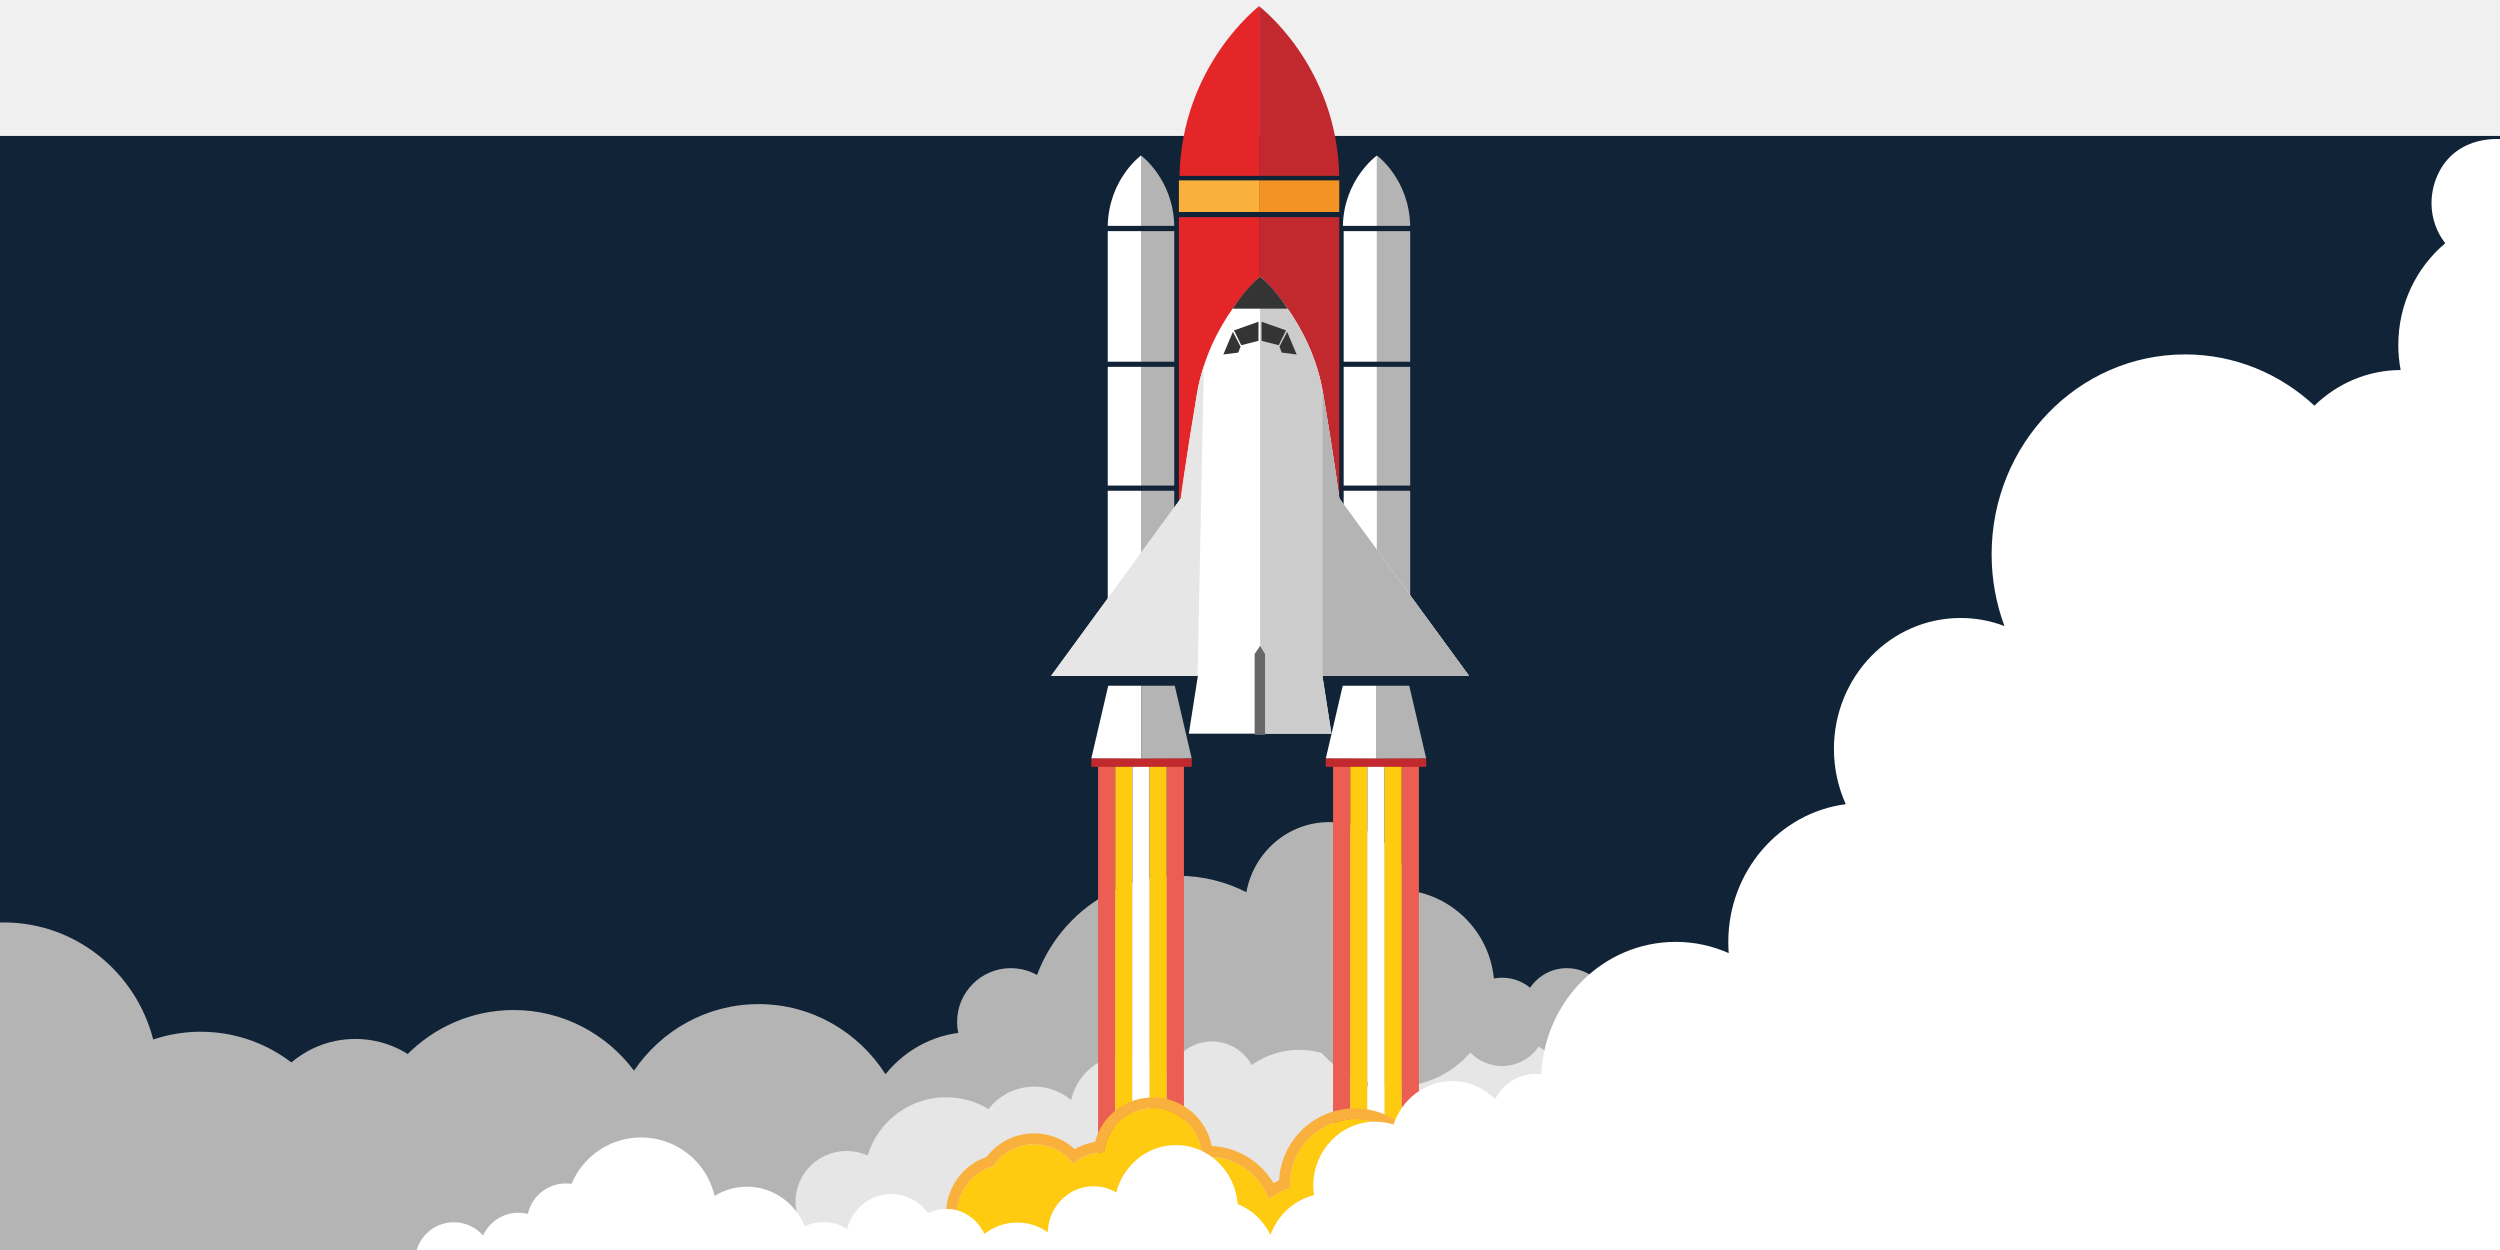
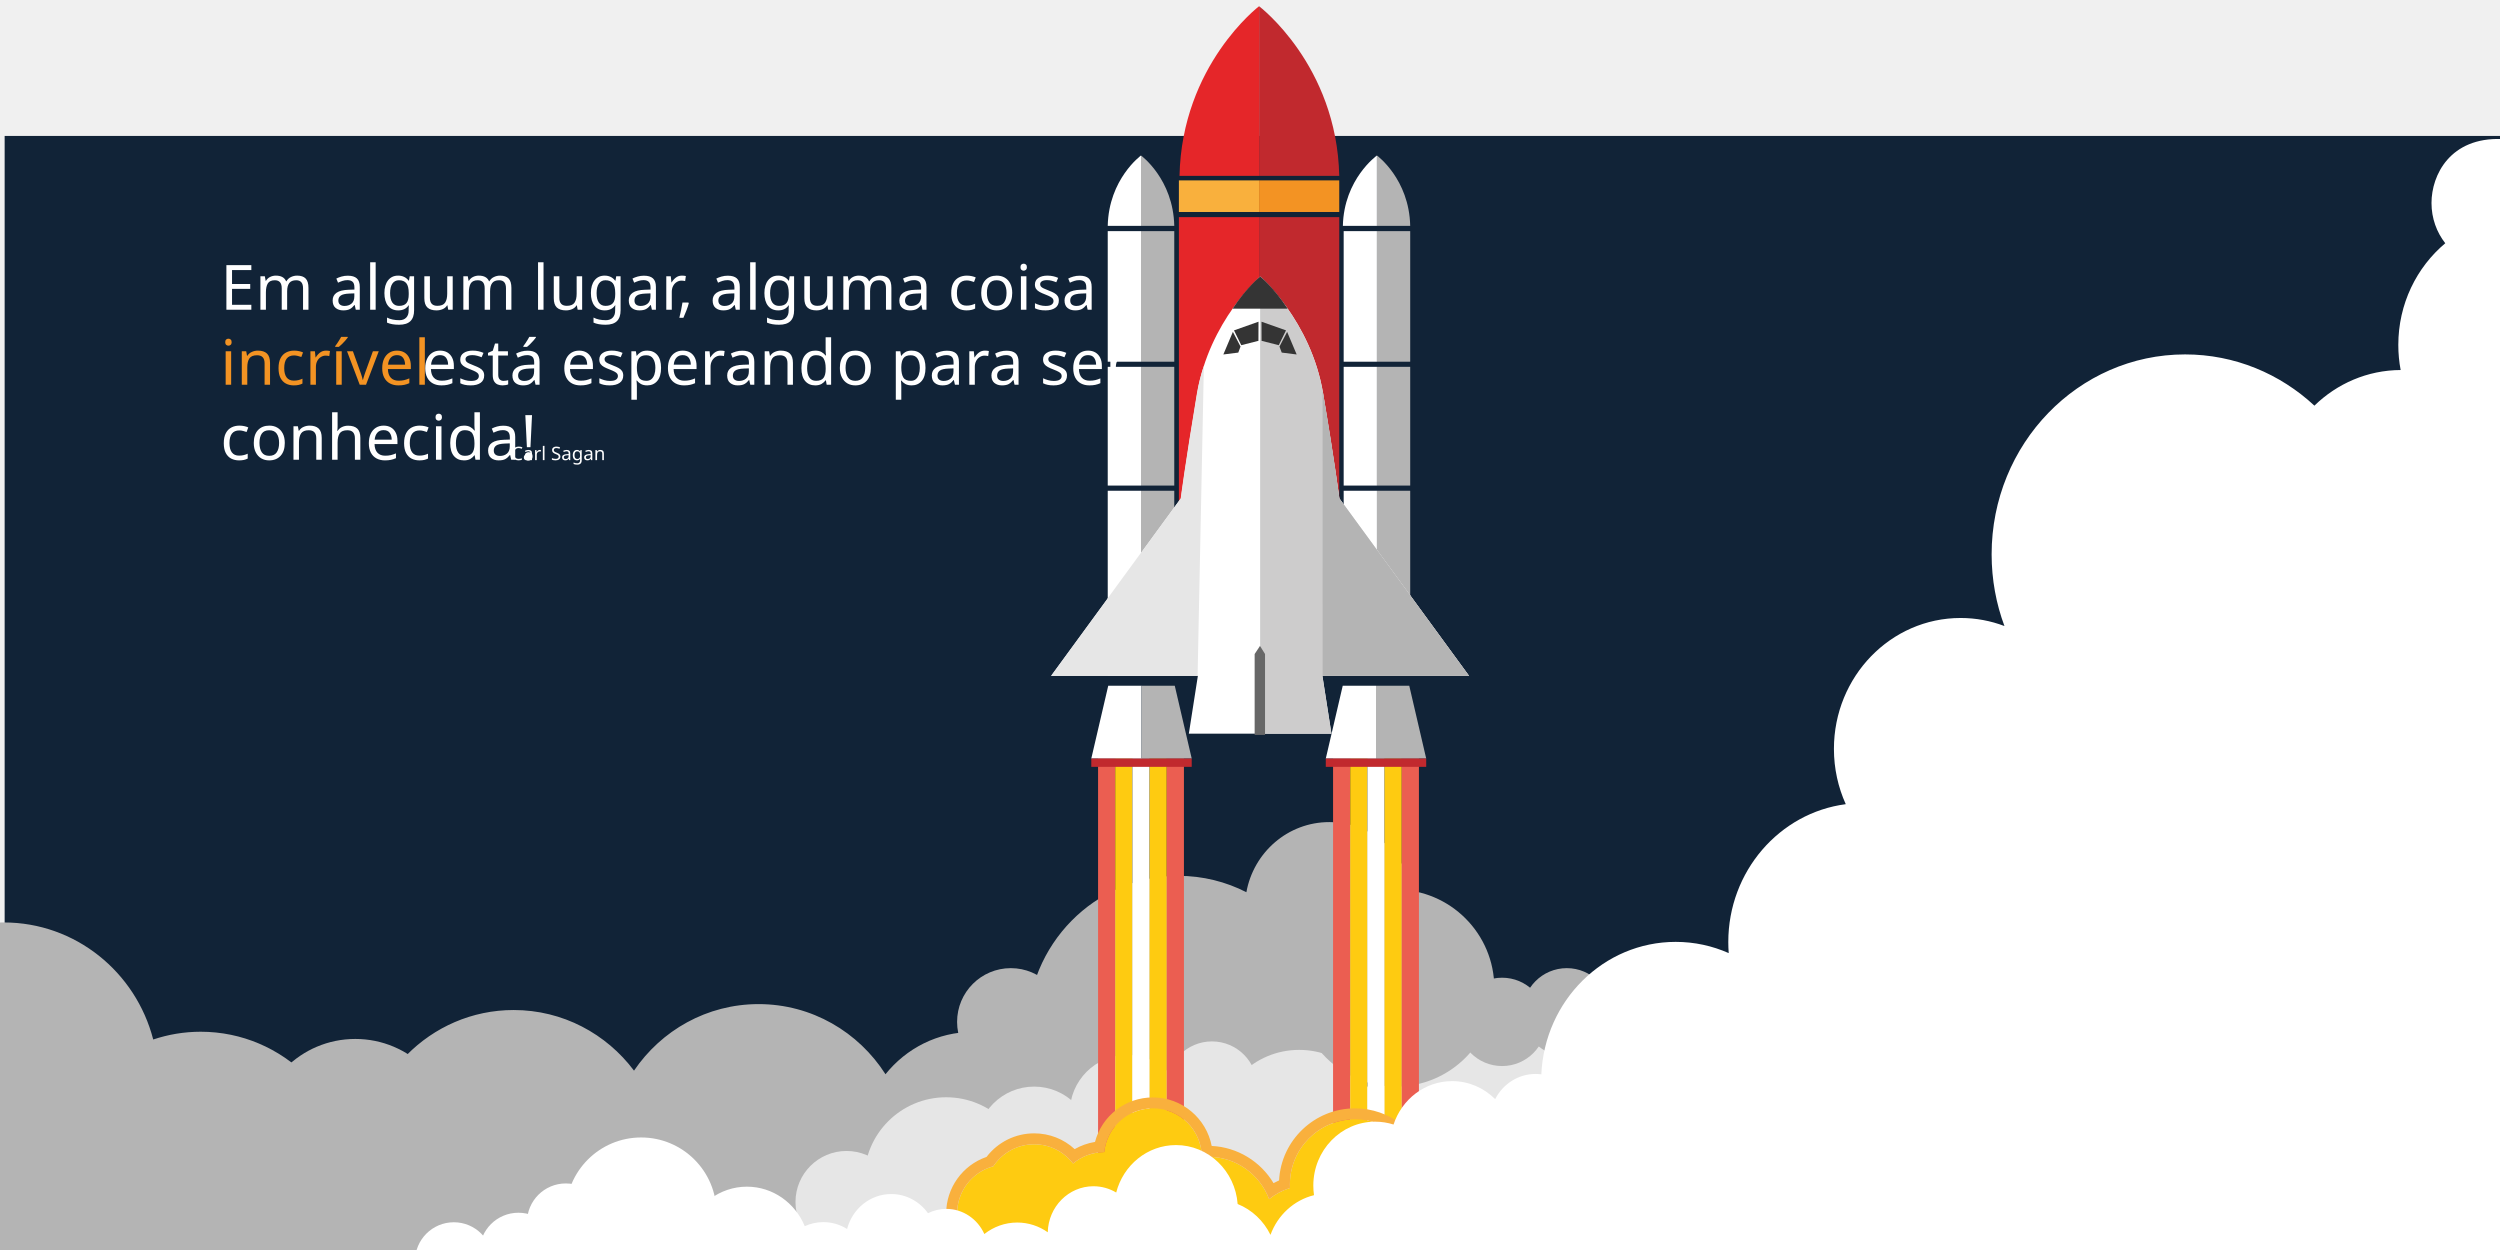
<svg xmlns="http://www.w3.org/2000/svg" version="1.1" id="Layer_1" x="0px" y="0px" width="1600px" height="800px" viewBox="0 0 1600 800" enable-background="new 0 0 1600 800" xml:space="preserve">
-   <rect y="87" fill="#112337" width="1600" height="713" />
-   <path fill="#B4B4B4" d="M0,791.021c0.804,0.02,1.602,0.06,2.413,0.06c11.56,0,22.648-2.034,32.959-5.736  c2.118,7.589,5.117,14.8,8.868,21.522h168.447c1.083-1.943,2.106-3.926,3.061-5.948c3.835,0.174,7.763,0.265,11.766,0.265  c7.47,0,14.68-0.319,21.499-0.906c1.541,2.269,3.176,4.465,4.893,6.59h149.667c1.717-2.126,3.353-4.322,4.892-6.592  c1.708,2.277,3.515,4.476,5.407,6.592H557.09c5.753-6.435,10.687-13.642,14.615-21.457c13.053,13.257,31.089,21.457,51.011,21.457  c38.977,0,70.712-31.391,72.062-70.623c16.403,12.982,37.016,20.738,59.425,20.738c53.437,0,96.756-43.977,96.756-98.223  c0-7.954-0.954-15.677-2.713-23.082c0.836,0.039,1.675,0.064,2.52,0.064c29.814,0,53.982-24.535,53.982-54.803  c0-30.266-24.168-54.801-53.982-54.801c-26.476,0-48.483,19.354-53.083,44.879c-13.076-6.689-27.837-10.48-43.479-10.48  c-53.436,0-96.754,43.975-96.754,98.223c0,3.747,0.226,7.439,0.629,11.077c-10.453-5.981-22.509-9.41-35.362-9.41  c-22.604,0-42.774,10.564-55.998,27.088c-17.242-27.006-47.169-44.888-81.23-44.888c-33.084,0-62.278,16.867-79.725,42.585  c-17.676-23.571-45.593-38.797-77.024-38.797c-53.438,0-96.756,43.976-96.756,98.223c0,4.138,0.281,8.207,0.771,12.209  c-1.733-0.035-3.477-0.059-5.24-0.059c-0.79,0-1.57,0.01-2.354,0.018c-0.91-53.448-43.846-96.498-96.712-96.498  c-10.623,0-20.832,1.763-30.393,4.973c-11.096-43.104-49.706-74.913-95.642-74.913c-0.809,0-1.608,0.023-2.413,0.043V791.021z" />
+   <rect x="2.975" y="87" fill="#112337" width="1600" height="713" />
+   <path fill="#B4B4B4" d="M0,791.021c0.804,0.02,1.602,0.06,2.413,0.06c11.56,0,22.648-2.034,32.959-5.736  c2.118,7.589,5.117,14.8,8.868,21.522h168.447c1.083-1.943,2.106-3.926,3.061-5.948c3.835,0.174,7.763,0.265,11.766,0.265  c7.47,0,14.68-0.318,21.499-0.905c1.541,2.269,3.176,4.465,4.893,6.59h149.667c1.717-2.126,3.353-4.322,4.892-6.592  c1.708,2.276,3.516,4.476,5.407,6.592H557.09c5.753-6.436,10.688-13.643,14.615-21.457c13.053,13.257,31.089,21.457,51.011,21.457  c38.978,0,70.712-31.392,72.062-70.623c16.402,12.981,37.016,20.738,59.425,20.738c53.437,0,96.756-43.978,96.756-98.224  c0-7.954-0.954-15.677-2.713-23.082c0.836,0.039,1.675,0.064,2.52,0.064c29.814,0,53.982-24.535,53.982-54.803  c0-30.267-24.168-54.802-53.982-54.802c-26.476,0-48.482,19.354-53.083,44.879c-13.075-6.688-27.837-10.479-43.479-10.479  c-53.437,0-96.754,43.975-96.754,98.223c0,3.747,0.226,7.439,0.629,11.077c-10.453-5.98-22.509-9.41-35.362-9.41  c-22.604,0-42.773,10.564-55.998,27.089c-17.242-27.007-47.169-44.889-81.229-44.889c-33.084,0-62.278,16.867-79.726,42.585  c-17.676-23.57-45.593-38.797-77.023-38.797c-53.438,0-96.756,43.977-96.756,98.224c0,4.138,0.281,8.206,0.771,12.209  c-1.733-0.035-3.477-0.06-5.24-0.06c-0.79,0-1.57,0.01-2.354,0.019c-0.91-53.448-43.846-96.498-96.712-96.498  c-10.623,0-20.832,1.763-30.393,4.973C86.96,622.177,48.35,590.368,2.414,590.368c-0.809,0-1.608,0.023-2.413,0.043L0,791.021  L0,791.021z" />
  <g>
    <circle fill="#E6E6E6" cx="661.856" cy="732.348" r="36.923" />
    <circle fill="#E6E6E6" cx="721.555" cy="712.045" r="36.923" />
-     <circle fill="#E6E6E6" cx="758.478" cy="739.271" r="36.923" />
-     <circle fill="#E6E6E6" cx="775.649" cy="695.425" r="28.923" />
+     <circle fill="#E6E6E6" cx="758.479" cy="739.271" r="36.923" />
+     <circle fill="#E6E6E6" cx="775.648" cy="695.425" r="28.923" />
    <circle fill="#E6E6E6" cx="831.464" cy="724.348" r="52.423" />
    <circle fill="#E6E6E6" cx="605.538" cy="754.674" r="52.423" />
    <circle fill="#E6E6E6" cx="896.706" cy="732.348" r="41.423" />
    <circle fill="#E6E6E6" cx="944.042" cy="695.425" r="41.423" />
    <circle fill="#E6E6E6" cx="1002.757" cy="682.925" r="41.423" />
    <circle fill="#E6E6E6" cx="541.766" cy="769.271" r="32.65" />
  </g>
  <circle fill="#FFFFFF" cx="410.334" cy="776.192" r="48.211" />
  <circle fill="#FFFFFF" cx="362.123" cy="782.248" r="24.849" />
  <circle fill="#FFFFFF" cx="331.79" cy="801" r="24.849" />
  <circle fill="#FFFFFF" cx="290.457" cy="807.097" r="24.849" />
  <circle fill="#B4B4B4" cx="227.4" cy="727.981" r="63.056" />
  <circle fill="#B4B4B4" cx="34.434" cy="807.096" r="63.056" />
  <circle fill="#B4B4B4" cx="893.319" cy="632.368" r="63.057" />
  <g>
    <g id="XMLID_194_">
      <rect id="XMLID_201_" x="708.949" y="147.922" fill="#FFFFFF" width="21.29" height="83.573" />
      <rect id="XMLID_200_" x="708.949" y="234.776" fill="#FFFFFF" width="21.29" height="75.988" />
      <rect id="XMLID_199_" x="730.239" y="147.922" fill="#B4B4B4" width="21.29" height="83.573" />
      <rect id="XMLID_198_" x="730.239" y="234.776" fill="#B4B4B4" width="21.29" height="75.988" />
      <rect id="XMLID_197_" x="730.239" y="314.085" fill="#B4B4B4" width="21.29" height="118.368" />
-       <path id="XMLID_196_" fill="#FFFFFF" d="M730.239,99.523c0,0-20.64,15.035-21.29,45.035h21.29V99.523z" />
+       <path id="XMLID_196_" fill="#FFFFFF" d="M730.239,99.523c0,0-20.641,15.035-21.29,45.035h21.29V99.523z" />
      <path id="XMLID_195_" fill="#B4B4B4" d="M730.239,99.523c0,0,20.669,15.035,21.29,45.035h-21.29V99.523z" />
      <rect id="XMLID_202_" x="708.949" y="314.085" fill="#FFFFFF" width="21.29" height="118.368" />
    </g>
    <g id="XMLID_185_">
      <rect id="XMLID_192_" x="859.949" y="147.922" fill="#FFFFFF" width="21.289" height="83.573" />
      <rect id="XMLID_191_" x="859.949" y="234.776" fill="#FFFFFF" width="21.289" height="75.988" />
      <rect id="XMLID_190_" x="881.238" y="147.922" fill="#B4B4B4" width="21.291" height="83.573" />
      <rect id="XMLID_189_" x="881.238" y="234.776" fill="#B4B4B4" width="21.291" height="75.988" />
      <rect id="XMLID_188_" x="881.238" y="314.085" fill="#B4B4B4" width="21.291" height="118.368" />
      <rect id="XMLID_193_" x="859.949" y="314.085" fill="#FFFFFF" width="21.289" height="118.368" />
      <path id="XMLID_187_" fill="#FFFFFF" d="M881.238,99.523c0,0-21.135,15.035-21.801,45.035h21.801V99.523z" />
      <path id="XMLID_186_" fill="#B4B4B4" d="M881.238,99.523c0,0,20.67,15.035,21.291,45.035h-21.291V99.523z" />
    </g>
    <g>
-       <rect id="XMLID_184_" x="754.49" y="115.449" fill="#F9B03D" width="51.315" height="20.227" />
+       <rect id="XMLID_184_" x="754.49" y="115.449" fill="#F9B03D" width="51.314" height="20.227" />
      <rect id="XMLID_183_" x="805.805" y="115.449" fill="#F39323" width="51.316" height="20.227" />
-       <rect id="XMLID_182_" x="754.49" y="138.962" fill="#E52629" width="51.315" height="288.241" />
+       <rect id="XMLID_182_" x="754.49" y="138.962" fill="#E52629" width="51.314" height="288.241" />
      <rect id="XMLID_181_" x="805.805" y="138.962" fill="#C1292E" width="51.316" height="288.241" />
      <path id="XMLID_180_" fill="#E52629" d="M805.803,3.984c0,0-49.389,37.573-50.918,108.573h50.918V3.984z" />
-       <path id="XMLID_179_" fill="#C1292E" d="M805.816,3.984c0,0,49.781,37.573,51.305,108.573h-51.305V3.984z" />
+       <path id="XMLID_179_" fill="#C1292E" d="M805.816,3.984c0,0,49.78,37.573,51.305,108.573h-51.305V3.984z" />
    </g>
    <g>
      <g>
        <rect id="XMLID_160_" x="702.764" y="485.479" fill="#EB5E51" width="10.99" height="257.079" />
        <rect id="XMLID_159_" x="713.754" y="485.479" fill="#FECB11" width="10.991" height="257.079" />
        <rect id="XMLID_158_" x="724.746" y="485.479" fill="#FFFFFF" width="10.99" height="257.079" />
        <rect id="XMLID_157_" x="735.736" y="485.479" fill="#FECB11" width="10.99" height="257.079" />
-         <rect id="XMLID_156_" x="746.726" y="485.479" fill="#EB5E51" width="10.991" height="257.079" />
+         <rect id="XMLID_156_" x="746.727" y="485.479" fill="#EB5E51" width="10.99" height="257.079" />
      </g>
      <g>
-         <polygon id="XMLID_207_" fill="#FFFFFF" points="730.562,485.479 698.425,485.479 709.272,438.881 730.562,438.881    " />
+         <polygon id="XMLID_207_" fill="#FFFFFF" points="730.562,485.479 698.425,485.479 709.271,438.881 730.562,438.881    " />
        <polygon id="XMLID_206_" fill="#B4B4B4" points="730.562,485.479 762.698,485.479 751.852,438.881 730.562,438.881    " />
-         <rect id="XMLID_150_" x="698.425" y="485.479" fill="#C1292E" width="64.272" height="5.302" />
+         <rect id="XMLID_150_" x="698.425" y="485.479" fill="#C1292E" width="64.272" height="5.303" />
      </g>
    </g>
    <g>
      <g>
        <rect id="XMLID_155_" x="853.162" y="485.479" fill="#EB5E51" width="10.99" height="257.079" />
-         <rect id="XMLID_154_" x="864.152" y="485.479" fill="#FECB11" width="10.99" height="257.079" />
+         <rect id="XMLID_154_" x="864.152" y="485.479" fill="#FECB11" width="10.989" height="257.079" />
        <rect id="XMLID_153_" x="875.143" y="485.479" fill="#FFFFFF" width="10.99" height="257.079" />
        <rect id="XMLID_152_" x="886.133" y="485.479" fill="#FECB11" width="10.99" height="257.079" />
        <rect id="XMLID_151_" x="897.123" y="485.479" fill="#EB5E51" width="10.99" height="257.079" />
      </g>
      <g>
        <polygon id="XMLID_205_" fill="#FFFFFF" points="880.639,485.479 848.502,485.479 859.348,438.881 880.639,438.881    " />
        <polygon id="XMLID_204_" fill="#B4B4B4" points="880.639,485.479 912.773,485.479 901.928,438.881 880.639,438.881    " />
-         <rect id="XMLID_149_" x="848.502" y="485.479" fill="#C1292E" width="64.271" height="5.302" />
+         <rect id="XMLID_149_" x="848.502" y="485.479" fill="#C1292E" width="64.271" height="5.303" />
      </g>
    </g>
    <g>
-       <path id="XMLID_177_" fill="#FFFFFF" d="M940.174,432.558L857.16,318.984c0,0-2.674-20.995-10.385-67.271    c-7.713-46.276-40.289-74.729-40.289-74.729s-32.575,28.434-40.288,74.71c-7.713,46.276-10.386,67.293-10.386,67.293    L672.8,432.558h93.838l-5.785,37h45.633h45.633l-5.783-37H940.174z" />
-       <path id="XMLID_176_" fill="#E6E6E6" d="M766.471,432.185l-0.16,0.373h-93.678l83.014-113.573c0,0,2.673-20.995,10.385-67.271    c1.062-6.372,2.591-11.917,4.445-17.585L766.471,432.185z" />
-       <path id="XMLID_175_" fill="#CDCCCC" d="M852.119,469.558l-5.783-37h93.838L857.16,318.984c0,0-2.676-20.995-10.387-67.271    c-7.713-46.276-40.291-74.742-40.291-74.742v292.586H852.119z" />
-       <path id="XMLID_174_" fill="#B4B4B4" d="M846.465,249.934l0.018,182.624h93.691l-82.977-113.573    C857.197,318.984,854.066,293.558,846.465,249.934z" />
+       <path id="XMLID_177_" fill="#FFFFFF" d="M940.174,432.558L857.16,318.984c0,0-2.674-20.995-10.385-67.271    c-7.713-46.276-40.289-74.729-40.289-74.729s-32.575,28.434-40.288,74.71c-7.714,46.276-10.386,67.293-10.386,67.293    L672.8,432.558h93.838l-5.784,37h45.633h45.633l-5.783-37H940.174z" />
+       <path id="XMLID_176_" fill="#E6E6E6" d="M766.471,432.185l-0.16,0.373h-93.678l83.014-113.572c0,0,2.674-20.995,10.386-67.271    c1.062-6.372,2.591-11.917,4.444-17.585L766.471,432.185z" />
+       <path id="XMLID_175_" fill="#CDCCCC" d="M852.119,469.558l-5.783-37h93.838L857.16,318.984c0,0-2.676-20.995-10.387-67.271    c-7.714-46.276-40.291-74.742-40.291-74.742v292.585L852.119,469.558L852.119,469.558z" />
+       <path id="XMLID_174_" fill="#B4B4B4" d="M846.465,249.934l0.019,182.624h93.69l-82.977-113.572    C857.197,318.984,854.066,293.558,846.465,249.934z" />
      <polygon id="XMLID_173_" fill="#343434" points="792.5,225.657 782.939,226.862 789.044,212.401 793.946,221.801   " />
      <polygon id="XMLID_172_" fill="#343434" points="789.768,211.437 794.403,220.917 805.4,218.135 805.443,205.894   " />
      <polygon id="XMLID_171_" fill="#343434" points="820.307,225.657 829.867,226.862 823.762,212.401 818.861,221.801   " />
      <polygon id="XMLID_170_" fill="#343434" points="823.039,211.437 818.404,220.917 807.406,218.135 807.363,205.894   " />
      <polygon id="XMLID_162_" fill="#676767" points="809.617,470.374 802.975,470.374 802.975,418.581 806.402,413.386     809.617,418.581   " />
-       <path id="XMLID_161_" fill="#343434" d="M824.107,197.542c-9.283-14-17.602-20.561-17.602-20.561s-8.385,6.577-17.67,20.577    L824.107,197.542z" />
+       <path id="XMLID_161_" fill="#343434" d="M824.107,197.542c-9.283-14-17.603-20.561-17.603-20.561s-8.385,6.577-17.67,20.577    L824.107,197.542z" />
    </g>
  </g>
  <g>
-     <path fill="#FECB11" d="M622.973,800h41.752c2.005-1.795,3.784-3.837,5.273-6.09c4.462-1.198,8.53-3.355,11.97-6.24   c5.723,7.483,14.74,12.315,24.889,12.315c10.242,0,19.335-4.918,25.049-12.52c0.581,4.436,1.861,8.651,3.723,12.534h144.229   c0-0.764-0.023-1.522-0.064-2.276c2.912-0.922,5.681-2.162,8.276-3.668c0.935,2.125,2.119,4.112,3.499,5.944h88.454   c0.272-1.624,0.423-3.291,0.423-4.993c0-16.542-13.41-29.952-29.953-29.952c-3.264,0-6.401,0.528-9.342,1.493   c-5.244-8.686-14.772-14.493-25.658-14.493c-2.397,0-4.726,0.289-6.96,0.821c-2.53-20.585-20.064-36.528-41.334-36.528   c-23.008,0-41.659,18.651-41.659,41.659c0,0.767,0.024,1.527,0.064,2.284c-4.915,1.557-9.432,4.006-13.369,7.149   c-5.907-15.822-21.153-27.093-39.036-27.093c-1.358,0-2.7,0.07-4.024,0.197c-0.066-17.24-14.06-31.197-31.316-31.197   c-16.177,0-29.486,12.266-31.143,28.004c-7.602,0.034-14.561,2.776-19.968,7.312c-5.724-7.484-14.74-12.316-24.89-12.316   c-10.924,0-20.537,5.597-26.141,14.075c-13.349,3.585-23.178,15.764-23.178,30.244C612.538,785.938,616.57,794.266,622.973,800z" />
-     <path fill="#F9B03D" d="M622.973,800c-6.402-5.734-10.435-14.062-10.435-23.333c0-14.48,9.829-26.659,23.178-30.244   c5.604-8.479,15.217-14.075,26.141-14.075c10.149,0,19.166,4.832,24.89,12.316c5.407-4.536,12.366-7.278,19.968-7.312   c1.656-15.738,14.966-28.004,31.143-28.004c17.257,0,31.25,13.957,31.316,31.197c1.324-0.127,2.666-0.197,4.024-0.197   c17.883,0,33.129,11.271,39.036,27.093c3.938-3.144,8.454-5.593,13.369-7.149c-0.04-0.757-0.064-1.518-0.064-2.284   c0-23.008,18.651-41.659,41.659-41.659c21.27,0,38.804,15.943,41.334,36.528c2.234-0.532,4.562-0.821,6.96-0.821   c10.886,0,20.414,5.808,25.658,14.493c2.94-0.965,6.078-1.493,9.342-1.493c16.543,0,29.953,13.41,29.953,29.952   c0,1.702-0.15,3.369-0.423,4.993h7.076c0.222-1.634,0.347-3.299,0.347-4.993c0-20.375-16.577-36.952-36.953-36.952   c-2.147,0-4.282,0.186-6.387,0.555c-6.97-8.57-17.333-13.555-28.613-13.555c-0.461,0-0.922,0.009-1.383,0.026   c-5.708-20.794-24.771-35.733-46.911-35.733c-25.976,0-47.264,20.462-48.594,46.112c-1.206,0.531-2.391,1.112-3.55,1.74   c-8.277-13.9-23.178-23.02-39.573-23.798c-3.411-17.658-19.009-31.055-37.624-31.055c-17.672,0-32.691,11.897-37.048,28.485   c-4.586,0.735-9.005,2.299-13.028,4.607c-7.014-6.478-16.162-10.093-25.924-10.093c-12.024,0-23.229,5.592-30.464,15.081   c-15.348,5.271-25.854,19.814-25.854,36.238c0,8.775,2.973,16.866,7.954,23.333H622.973z" />
+     <path fill="#FECB11" d="M622.973,800h41.752c2.006-1.795,3.784-3.837,5.273-6.09c4.462-1.198,8.53-3.355,11.97-6.24   c5.724,7.483,14.74,12.315,24.89,12.315c10.241,0,19.335-4.918,25.049-12.521c0.581,4.437,1.861,8.651,3.723,12.534h144.229   c0-0.764-0.023-1.522-0.064-2.276c2.912-0.922,5.681-2.162,8.276-3.668c0.935,2.125,2.119,4.112,3.499,5.944h88.454   c0.271-1.624,0.423-3.291,0.423-4.993c0-16.542-13.41-29.952-29.953-29.952c-3.265,0-6.401,0.528-9.342,1.493   c-5.244-8.686-14.772-14.493-25.658-14.493c-2.397,0-4.727,0.289-6.96,0.821c-2.53-20.585-20.064-36.528-41.334-36.528   c-23.008,0-41.659,18.651-41.659,41.659c0,0.767,0.024,1.527,0.063,2.284c-4.914,1.557-9.432,4.006-13.368,7.148   c-5.907-15.821-21.153-27.093-39.036-27.093c-1.358,0-2.7,0.07-4.024,0.197c-0.065-17.24-14.06-31.197-31.315-31.197   c-16.178,0-29.486,12.266-31.144,28.004c-7.602,0.034-14.561,2.776-19.968,7.312c-5.724-7.484-14.74-12.316-24.89-12.316   c-10.925,0-20.537,5.598-26.142,14.075c-13.349,3.585-23.178,15.764-23.178,30.244C612.538,785.938,616.57,794.266,622.973,800z" />
+     <path fill="#F9B03D" d="M622.973,800c-6.401-5.734-10.435-14.062-10.435-23.333c0-14.479,9.829-26.659,23.178-30.244   c5.604-8.479,15.217-14.075,26.142-14.075c10.148,0,19.166,4.832,24.89,12.316c5.407-4.536,12.366-7.278,19.968-7.312   c1.656-15.737,14.966-28.004,31.144-28.004c17.257,0,31.25,13.957,31.315,31.197c1.324-0.127,2.666-0.197,4.024-0.197   c17.883,0,33.129,11.271,39.036,27.094c3.938-3.145,8.453-5.594,13.369-7.149c-0.041-0.757-0.064-1.519-0.064-2.284   c0-23.008,18.65-41.659,41.659-41.659c21.27,0,38.804,15.943,41.334,36.528c2.233-0.532,4.562-0.821,6.96-0.821   c10.886,0,20.414,5.809,25.658,14.493c2.939-0.965,6.078-1.493,9.342-1.493c16.543,0,29.953,13.41,29.953,29.952   c0,1.702-0.15,3.369-0.424,4.993h7.076c0.223-1.634,0.348-3.299,0.348-4.993c0-20.375-16.577-36.952-36.953-36.952   c-2.147,0-4.282,0.187-6.387,0.556c-6.971-8.57-17.334-13.556-28.613-13.556c-0.461,0-0.922,0.009-1.383,0.026   c-5.708-20.794-24.771-35.733-46.911-35.733c-25.977,0-47.265,20.462-48.595,46.112c-1.205,0.531-2.391,1.112-3.55,1.74   c-8.276-13.9-23.178-23.021-39.573-23.798c-3.41-17.658-19.009-31.056-37.623-31.056c-17.672,0-32.691,11.897-37.049,28.485   c-4.586,0.735-9.005,2.299-13.027,4.607c-7.015-6.479-16.162-10.094-25.924-10.094c-12.024,0-23.229,5.593-30.465,15.081   c-15.348,5.271-25.854,19.814-25.854,36.238c0,8.775,2.973,16.866,7.954,23.333L622.973,800L622.973,800z" />
  </g>
  <circle fill="#B4B4B4" cx="646.928" cy="654.002" r="34.39" />
  <circle fill="#B4B4B4" cx="961.334" cy="654.002" r="28.269" />
  <circle fill="#B4B4B4" cx="1002.757" cy="647.881" r="28.269" />
-   <path fill="#FFFFFF" d="M424.561,801H1601V88.979c-32.713-1.165-44.84,22.797-44.84,40.974c0,9.747,3.304,18.695,8.809,25.724  c-18.33,15.364-30.055,38.817-30.055,65.109c0,5.484,0.526,10.838,1.498,16.027c-21.364,0.104-40.764,8.756-55.192,22.808  c-21.932-20.388-50.945-32.799-82.765-32.799c-68.38,0-123.814,57.292-123.814,127.965c0,16.17,2.91,31.637,8.207,45.88  c-8.744-3.332-18.193-5.156-28.055-5.156c-44.779,0-81.08,37.518-81.08,83.799c0,12.641,2.725,24.619,7.573,35.365  c-42.394,5.542-75.178,42.947-75.178,88.268c0,2.371,0.093,4.721,0.269,7.044c-10.414-4.62-21.885-7.184-33.936-7.184  c-46.183,0-83.868,37.586-85.991,84.773c-1.204-0.156-2.428-0.246-3.673-0.246c-11.223,0-20.964,6.532-25.872,16.115  c-7.127-7.131-16.831-11.527-27.535-11.527c-17.42,0-32.2,11.631-37.499,27.786c-3.713-1.192-7.662-1.833-11.756-1.833  c-21.868,0-39.596,18.321-39.596,40.923c0,2.079,0.153,4.122,0.442,6.118c-12.851,3.167-23.267,12.799-27.851,25.392  c-4.383-8.983-11.872-16.063-21.013-19.741c-1.583-21.102-18.641-37.721-39.465-37.721c-18.338,0-33.758,12.888-38.261,30.375  c-4.292-2.552-9.264-4.019-14.568-4.019c-15.906,0-28.835,13.116-29.242,29.452c-5.606-3.936-12.315-6.232-19.533-6.232  c-7.878,0-15.154,2.734-21.046,7.354c-4.26-9.498-13.559-16.089-24.354-16.089c-4.198,0-8.17,0.997-11.708,2.773  c-5.331-7.441-13.884-12.269-23.53-12.269c-13.525,0-24.9,9.485-28.254,22.367c-4.431-2.791-9.637-4.4-15.206-4.4  c-4.232,0-8.251,0.937-11.882,2.606c-6.133-14.865-20.4-25.287-37.024-25.287c-8.714,0-16.773,2.873-23.361,7.738  c-2.56-16.43-14.579-29.588-30.102-33.312V801z" />
+   <path fill="#FFFFFF" d="M424.561,801H1601V88.979c-32.713-1.165-44.84,22.797-44.84,40.974c0,9.747,3.304,18.695,8.809,25.724  c-18.33,15.364-30.055,38.817-30.055,65.109c0,5.484,0.525,10.838,1.498,16.027c-21.364,0.104-40.764,8.756-55.192,22.808  c-21.932-20.388-50.944-32.799-82.765-32.799c-68.38,0-123.814,57.292-123.814,127.965c0,16.17,2.91,31.637,8.207,45.88  c-8.744-3.332-18.192-5.156-28.055-5.156c-44.779,0-81.08,37.519-81.08,83.8c0,12.641,2.725,24.618,7.573,35.364  c-42.395,5.542-75.178,42.947-75.178,88.269c0,2.371,0.093,4.721,0.269,7.044c-10.414-4.62-21.885-7.185-33.936-7.185  c-46.184,0-83.868,37.586-85.991,84.773c-1.204-0.156-2.428-0.246-3.673-0.246c-11.224,0-20.964,6.532-25.872,16.115  c-7.127-7.131-16.831-11.527-27.535-11.527c-17.42,0-32.2,11.631-37.499,27.786c-3.713-1.192-7.662-1.833-11.756-1.833  c-21.868,0-39.596,18.321-39.596,40.923c0,2.079,0.152,4.122,0.441,6.118c-12.851,3.167-23.267,12.799-27.851,25.392  c-4.384-8.982-11.872-16.062-21.013-19.74c-1.584-21.103-18.642-37.722-39.466-37.722c-18.338,0-33.758,12.889-38.261,30.375  c-4.292-2.552-9.264-4.019-14.568-4.019c-15.905,0-28.835,13.116-29.241,29.452c-5.606-3.937-12.315-6.232-19.533-6.232  c-7.878,0-15.154,2.734-21.046,7.354c-4.261-9.498-13.56-16.089-24.354-16.089c-4.198,0-8.17,0.996-11.708,2.772  c-5.331-7.44-13.884-12.269-23.53-12.269c-13.524,0-24.899,9.484-28.254,22.366c-4.431-2.791-9.637-4.399-15.206-4.399  c-4.231,0-8.251,0.937-11.882,2.605c-6.133-14.864-20.399-25.287-37.023-25.287c-8.715,0-16.773,2.873-23.361,7.738  c-2.56-16.43-14.579-29.588-30.103-33.312V801z" />
+   <rect x="141.017" y="163.085" fill="none" width="505.911" height="371.226" />
+   <text transform="matrix(1 0 0 1 141.0171 198.2412)">
+     <tspan x="0" y="0" fill="#FFFFFF" font-family="'Oswald-Bold'" font-size="40">Em algum lugar, alguma coisa </tspan>
+     <tspan x="0" y="48" fill="#F39323" font-family="'Oswald-Bold'" font-size="40">incrível</tspan>
+     <tspan x="118.535" y="48" fill="#FFFFFF" font-family="'Oswald-Bold'" font-size="40"> está esperando para ser </tspan>
+     <tspan x="0" y="96" fill="#FFFFFF" font-family="'Oswald-Bold'" font-size="40">conhecida!</tspan>
+   </text>
+   <text transform="matrix(1 0 0 1 327.123 294.5)" fill="#FFFFFF" font-family="'Oswald-Light'" font-size="12">Carl Sagan</text>
</svg>
